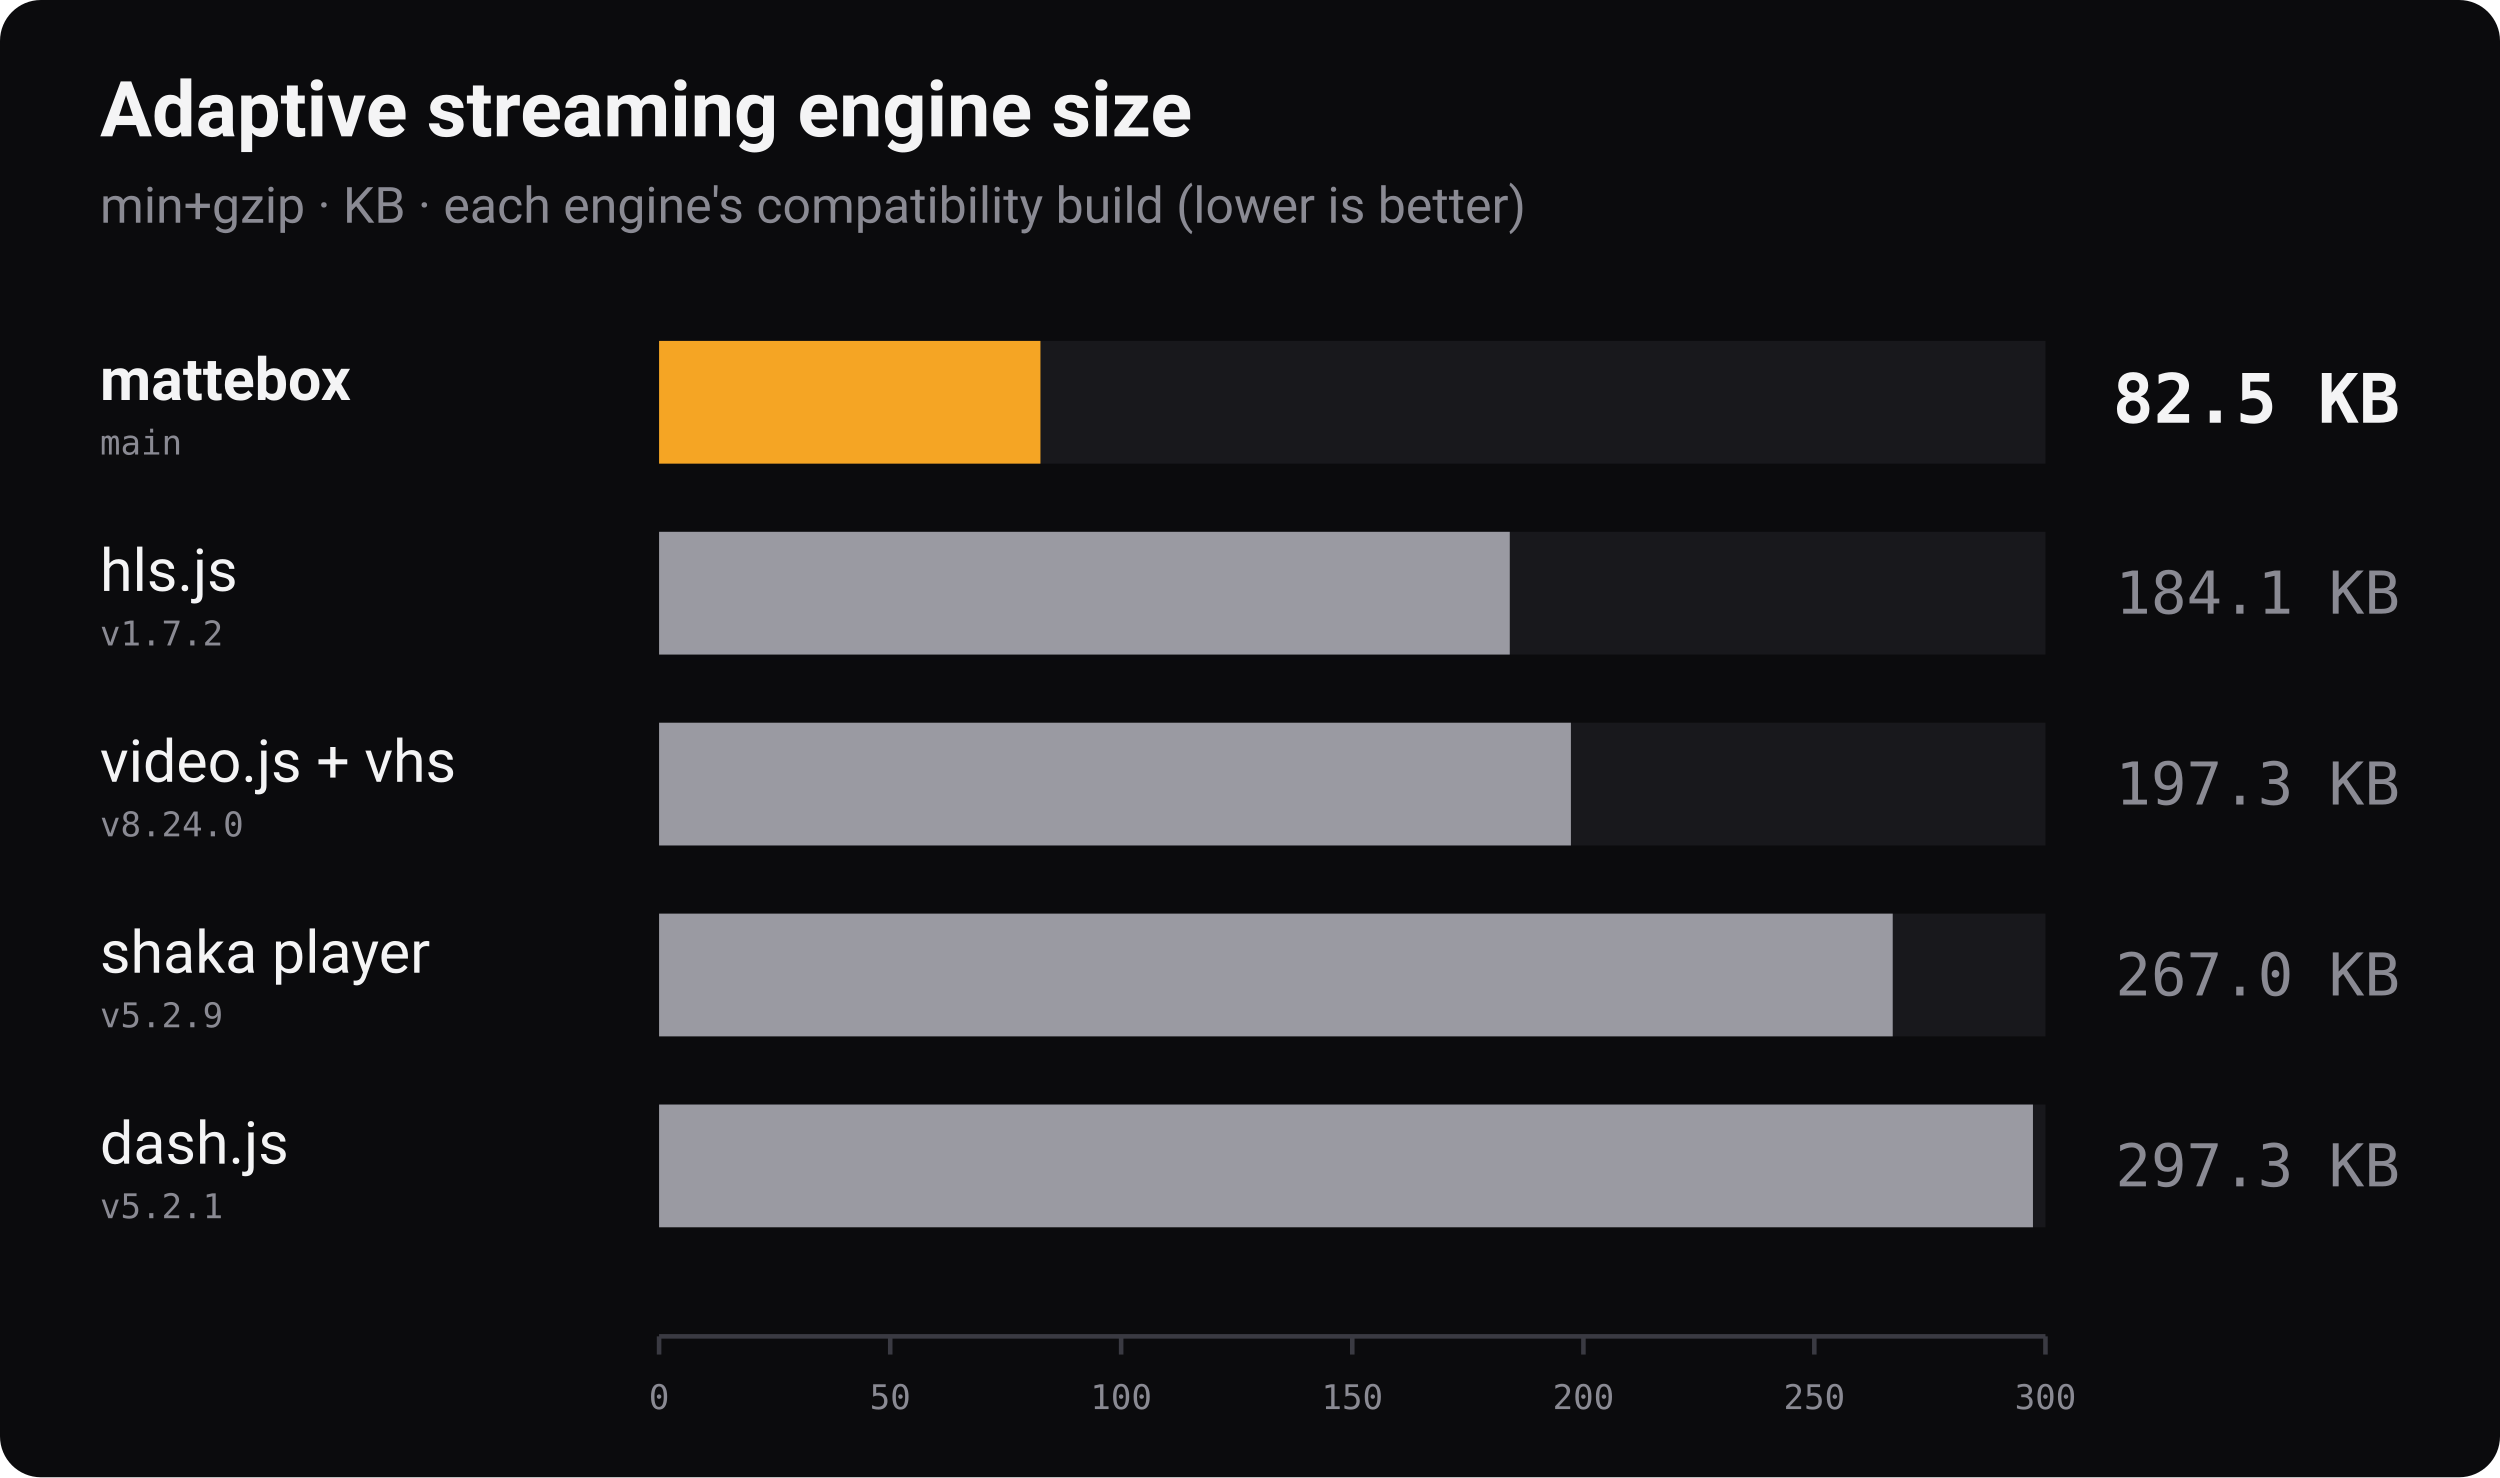
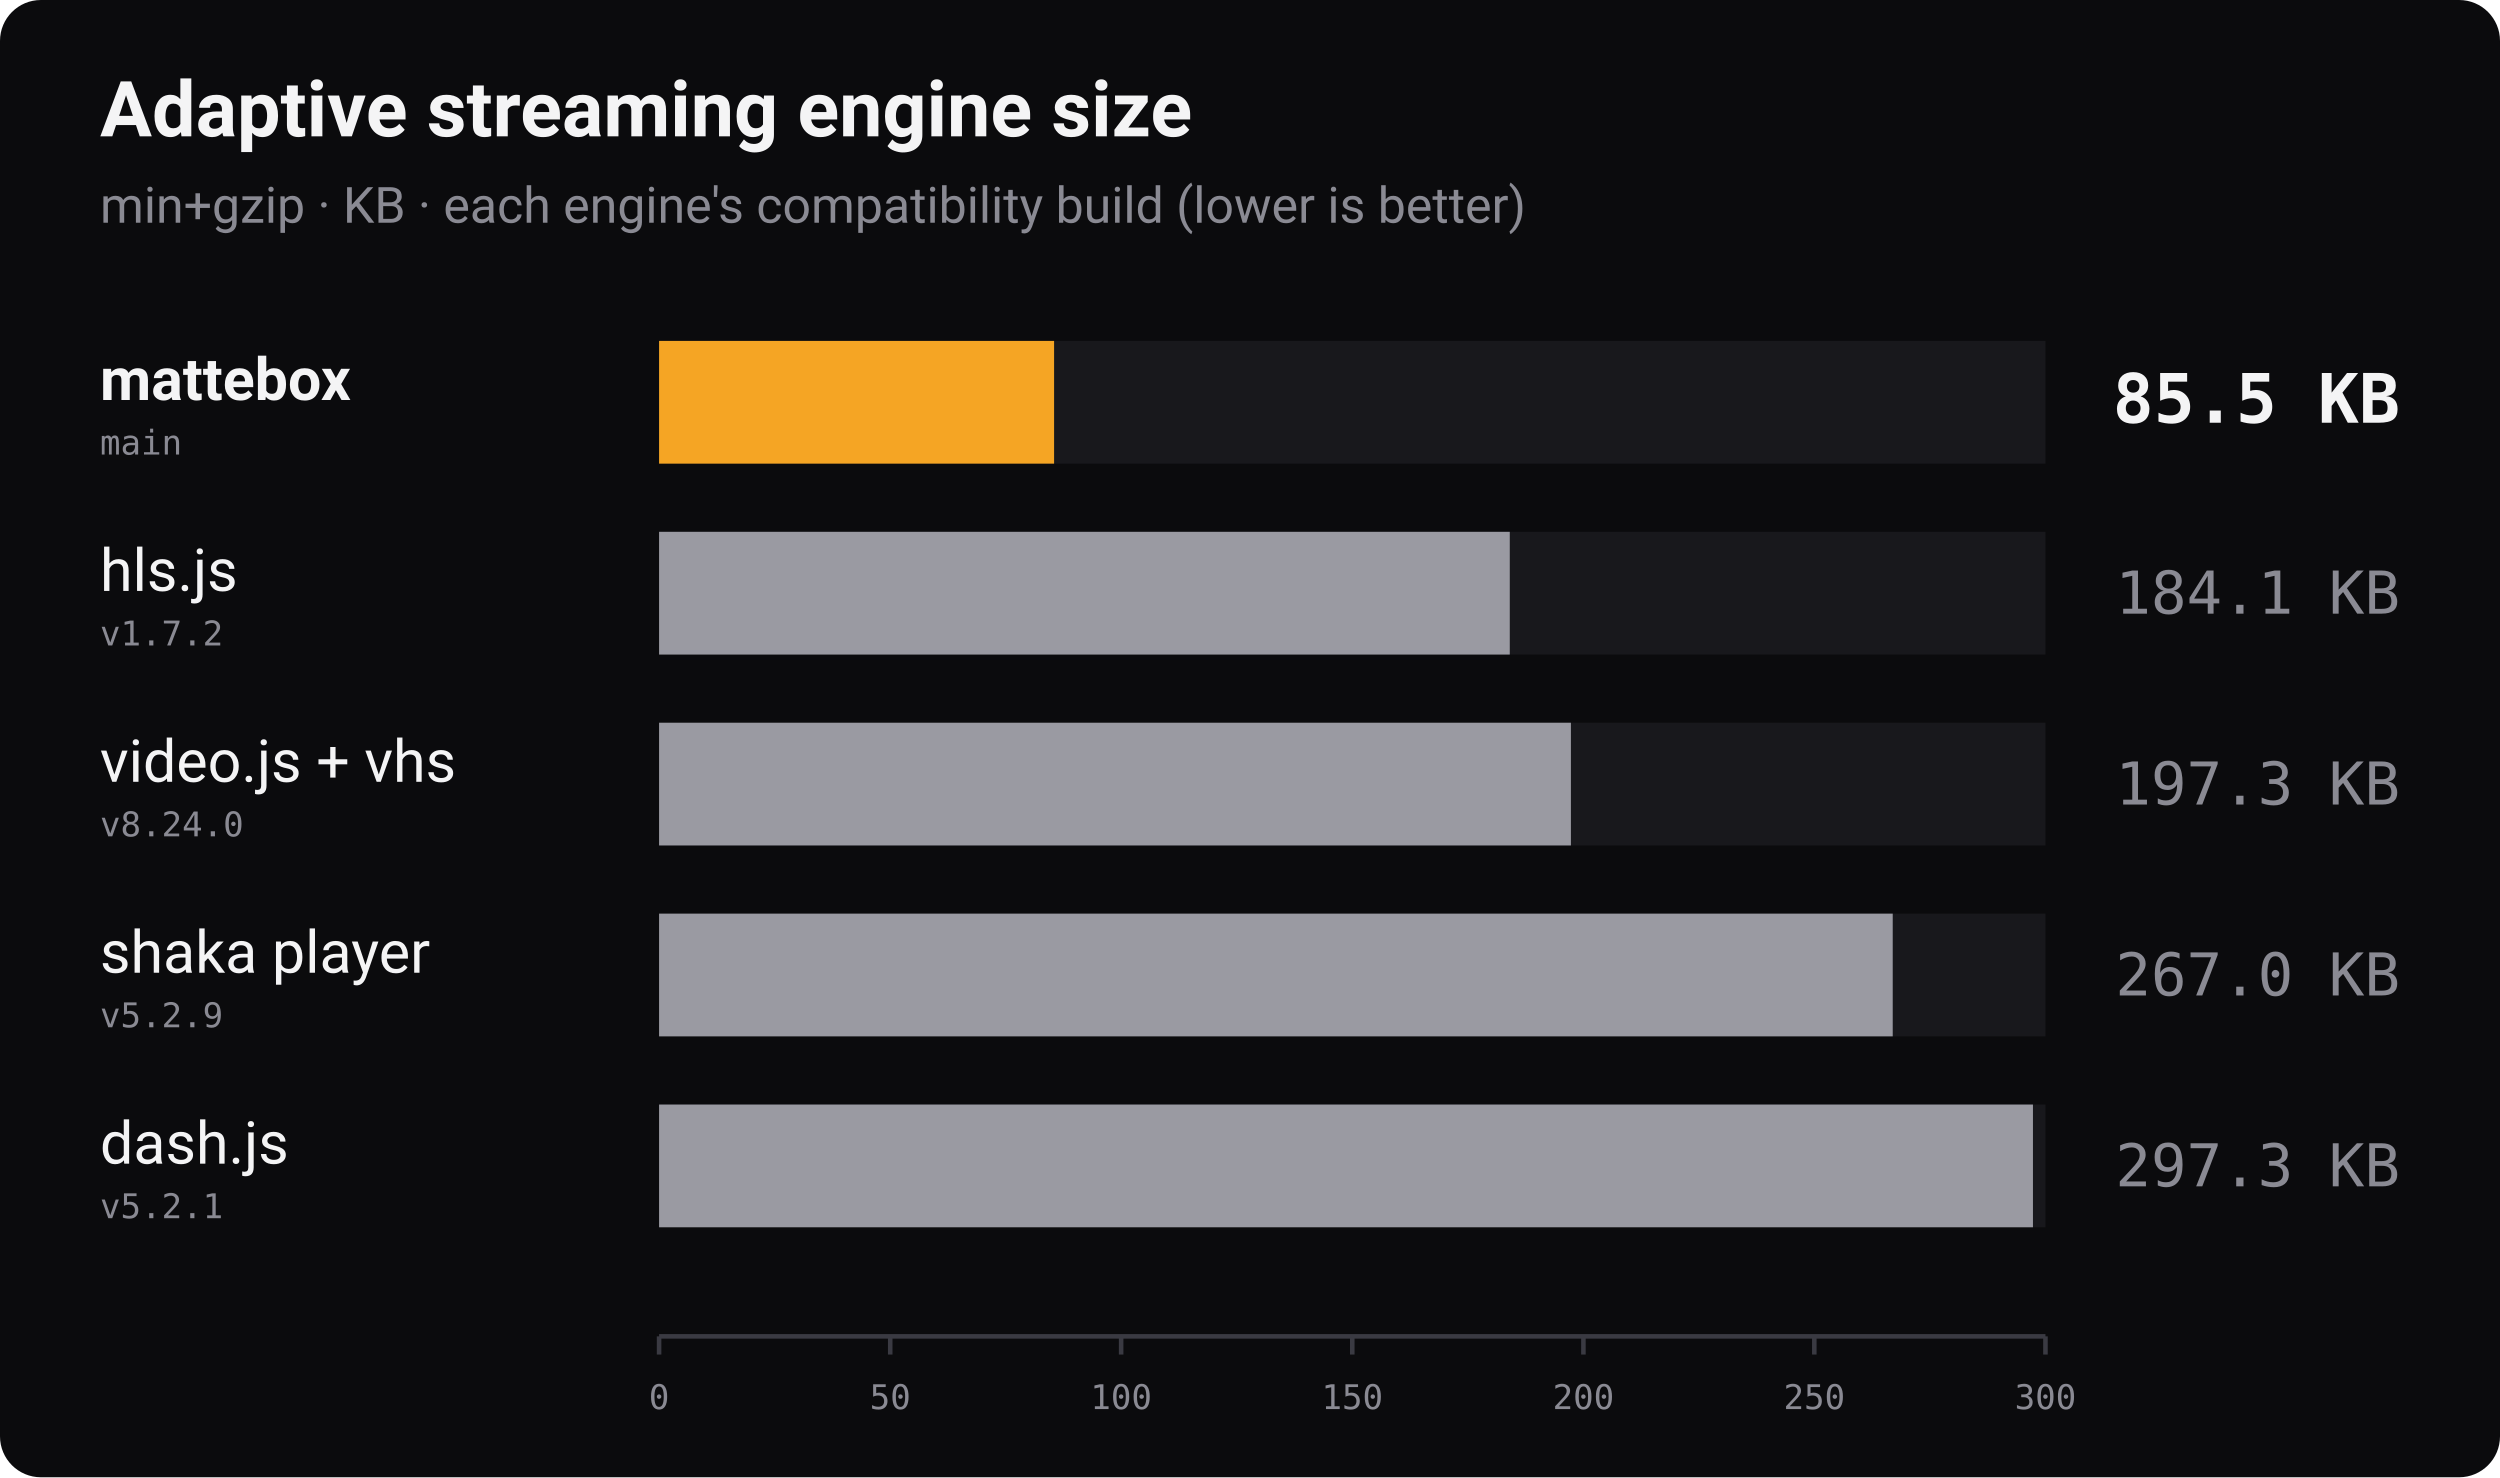
<svg xmlns="http://www.w3.org/2000/svg" width="1100" height="650" viewBox="0 0 1100 650" role="img" aria-label="Bundle size of adaptive streaming players, min+gzip, lower is better">
  <rect width="1100" height="650" rx="18" fill="#0b0b0d" />
  <text x="44" y="60" font-family="-apple-system, 'Segoe UI', Roboto, Helvetica, Arial, sans-serif" font-size="34" font-weight="700" fill="#f4f4f5">Adaptive streaming engine size</text>
  <text x="44" y="98" font-family="-apple-system, 'Segoe UI', Roboto, Helvetica, Arial, sans-serif" font-size="22" fill="#8a8a93">min+gzip · KB · each engine's compatibility build (lower is better)</text>
  <text x="44" y="176" font-family="-apple-system, 'Segoe UI', Roboto, Helvetica, Arial, sans-serif" font-size="26" font-weight="700" fill="#f4f4f5">mattebox</text>
  <text x="44" y="200" font-family="ui-monospace, 'SF Mono', Menlo, Consolas, monospace" font-size="15" fill="#8a8a93">main</text>
  <rect x="290" y="150" width="610" height="54" fill="#18181c" />
-   <rect x="290" y="150" width="167.8" height="54" fill="#f5a524" />
-   <text x="1056" y="186" text-anchor="end" font-family="ui-monospace, 'SF Mono', Menlo, Consolas, monospace" font-size="30" font-weight="700" fill="#f4f4f5">82.5 KB</text>
+   <rect x="290" y="150" width="173.8" height="54" fill="#f5a524" />
+   <text x="1056" y="186" text-anchor="end" font-family="ui-monospace, 'SF Mono', Menlo, Consolas, monospace" font-size="30" font-weight="700" fill="#f4f4f5">85.5 KB</text>
  <text x="44" y="260" font-family="-apple-system, 'Segoe UI', Roboto, Helvetica, Arial, sans-serif" font-size="26" font-weight="400" fill="#f4f4f5">hls.js</text>
  <text x="44" y="284" font-family="ui-monospace, 'SF Mono', Menlo, Consolas, monospace" font-size="15" fill="#8a8a93">v1.7.2</text>
  <rect x="290" y="234" width="610" height="54" fill="#18181c" />
  <rect x="290" y="234" width="374.3" height="54" fill="#9a9aa2" />
  <text x="1056" y="270" text-anchor="end" font-family="ui-monospace, 'SF Mono', Menlo, Consolas, monospace" font-size="26" font-weight="400" fill="#8a8a93">184.1 KB</text>
  <text x="44" y="344" font-family="-apple-system, 'Segoe UI', Roboto, Helvetica, Arial, sans-serif" font-size="26" font-weight="400" fill="#f4f4f5">video.js + vhs</text>
  <text x="44" y="368" font-family="ui-monospace, 'SF Mono', Menlo, Consolas, monospace" font-size="15" fill="#8a8a93">v8.24.0</text>
  <rect x="290" y="318" width="610" height="54" fill="#18181c" />
  <rect x="290" y="318" width="401.2" height="54" fill="#9a9aa2" />
  <text x="1056" y="354" text-anchor="end" font-family="ui-monospace, 'SF Mono', Menlo, Consolas, monospace" font-size="26" font-weight="400" fill="#8a8a93">197.3 KB</text>
  <text x="44" y="428" font-family="-apple-system, 'Segoe UI', Roboto, Helvetica, Arial, sans-serif" font-size="26" font-weight="400" fill="#f4f4f5">shaka player</text>
  <text x="44" y="452" font-family="ui-monospace, 'SF Mono', Menlo, Consolas, monospace" font-size="15" fill="#8a8a93">v5.2.9</text>
  <rect x="290" y="402" width="610" height="54" fill="#18181c" />
  <rect x="290" y="402" width="542.8" height="54" fill="#9a9aa2" />
  <text x="1056" y="438" text-anchor="end" font-family="ui-monospace, 'SF Mono', Menlo, Consolas, monospace" font-size="26" font-weight="400" fill="#8a8a93">267.0 KB</text>
  <text x="44" y="512" font-family="-apple-system, 'Segoe UI', Roboto, Helvetica, Arial, sans-serif" font-size="26" font-weight="400" fill="#f4f4f5">dash.js</text>
  <text x="44" y="536" font-family="ui-monospace, 'SF Mono', Menlo, Consolas, monospace" font-size="15" fill="#8a8a93">v5.2.1</text>
  <rect x="290" y="486" width="610" height="54" fill="#18181c" />
  <rect x="290" y="486" width="604.5" height="54" fill="#9a9aa2" />
  <text x="1056" y="522" text-anchor="end" font-family="ui-monospace, 'SF Mono', Menlo, Consolas, monospace" font-size="26" font-weight="400" fill="#8a8a93">297.3 KB</text>
  <line x1="290" y1="588" x2="900" y2="588" stroke="#3a3a42" stroke-width="2" />
  <line x1="290.0" y1="588" x2="290.0" y2="596" stroke="#3a3a42" stroke-width="2" />
  <text x="290.0" y="620" text-anchor="middle" font-family="ui-monospace, 'SF Mono', Menlo, Consolas, monospace" font-size="15" fill="#8a8a93">0</text>
  <line x1="391.7" y1="588" x2="391.7" y2="596" stroke="#3a3a42" stroke-width="2" />
  <text x="391.7" y="620" text-anchor="middle" font-family="ui-monospace, 'SF Mono', Menlo, Consolas, monospace" font-size="15" fill="#8a8a93">50</text>
  <line x1="493.3" y1="588" x2="493.3" y2="596" stroke="#3a3a42" stroke-width="2" />
  <text x="493.3" y="620" text-anchor="middle" font-family="ui-monospace, 'SF Mono', Menlo, Consolas, monospace" font-size="15" fill="#8a8a93">100</text>
  <line x1="595.0" y1="588" x2="595.0" y2="596" stroke="#3a3a42" stroke-width="2" />
  <text x="595.0" y="620" text-anchor="middle" font-family="ui-monospace, 'SF Mono', Menlo, Consolas, monospace" font-size="15" fill="#8a8a93">150</text>
  <line x1="696.7" y1="588" x2="696.7" y2="596" stroke="#3a3a42" stroke-width="2" />
  <text x="696.7" y="620" text-anchor="middle" font-family="ui-monospace, 'SF Mono', Menlo, Consolas, monospace" font-size="15" fill="#8a8a93">200</text>
  <line x1="798.3" y1="588" x2="798.3" y2="596" stroke="#3a3a42" stroke-width="2" />
  <text x="798.3" y="620" text-anchor="middle" font-family="ui-monospace, 'SF Mono', Menlo, Consolas, monospace" font-size="15" fill="#8a8a93">250</text>
  <line x1="900.0" y1="588" x2="900.0" y2="596" stroke="#3a3a42" stroke-width="2" />
  <text x="900.0" y="620" text-anchor="middle" font-family="ui-monospace, 'SF Mono', Menlo, Consolas, monospace" font-size="15" fill="#8a8a93">300</text>
</svg>
